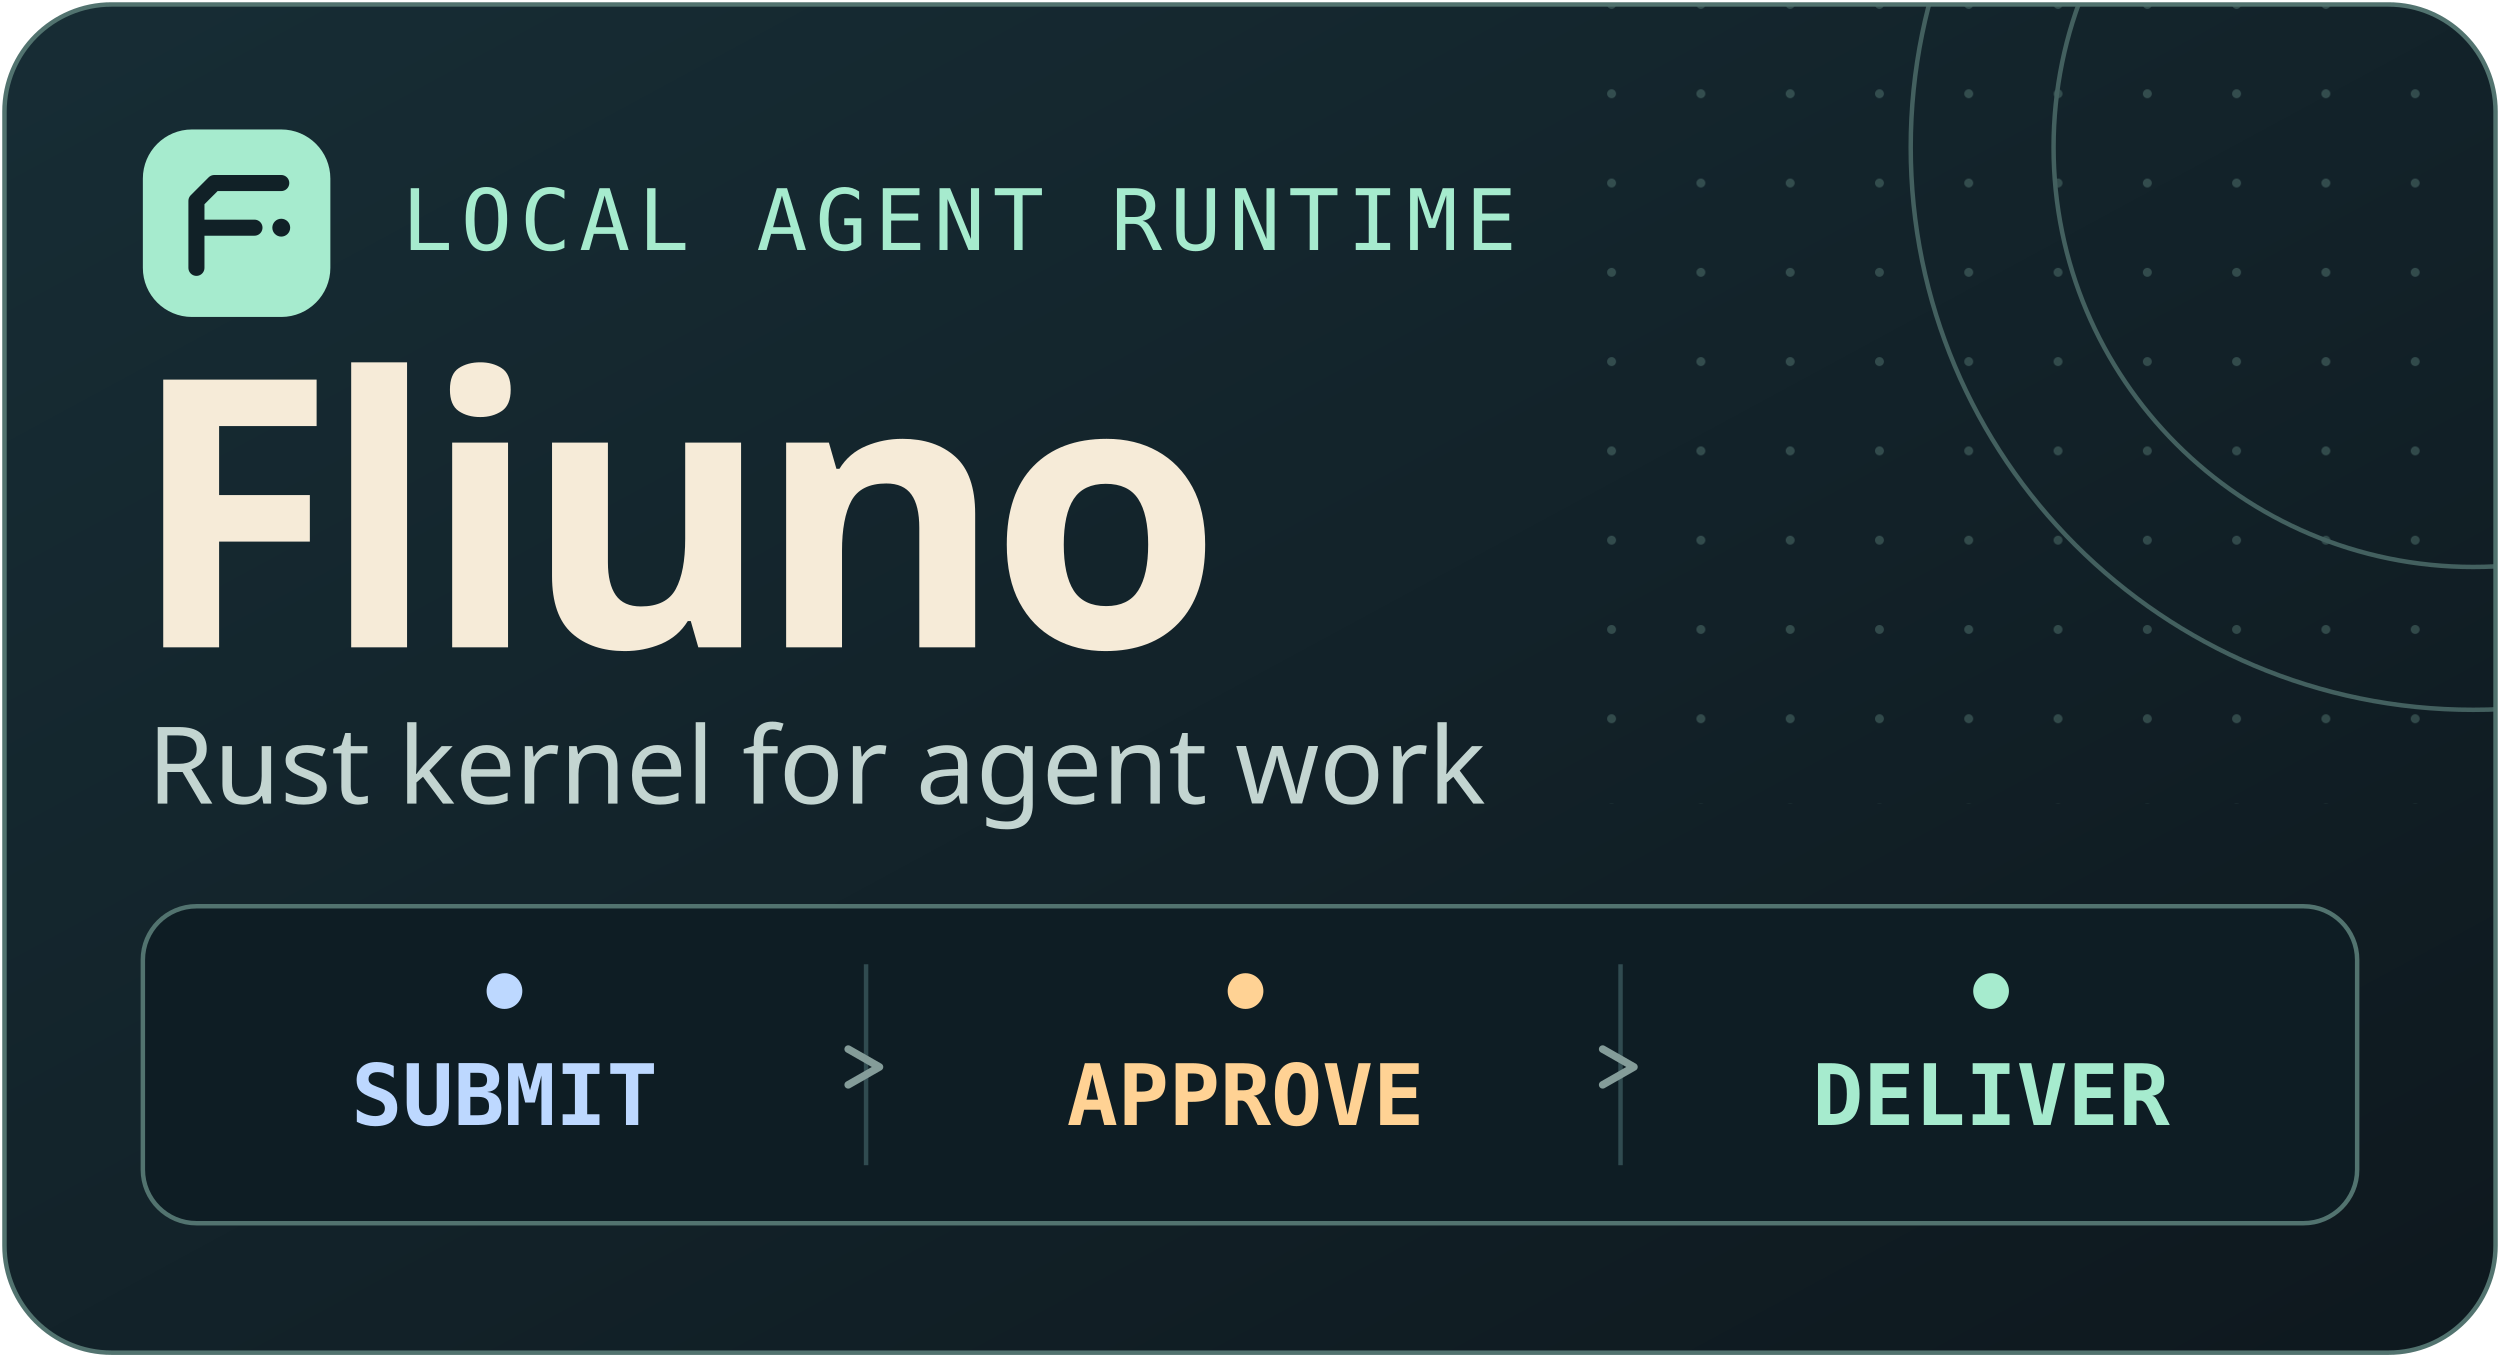
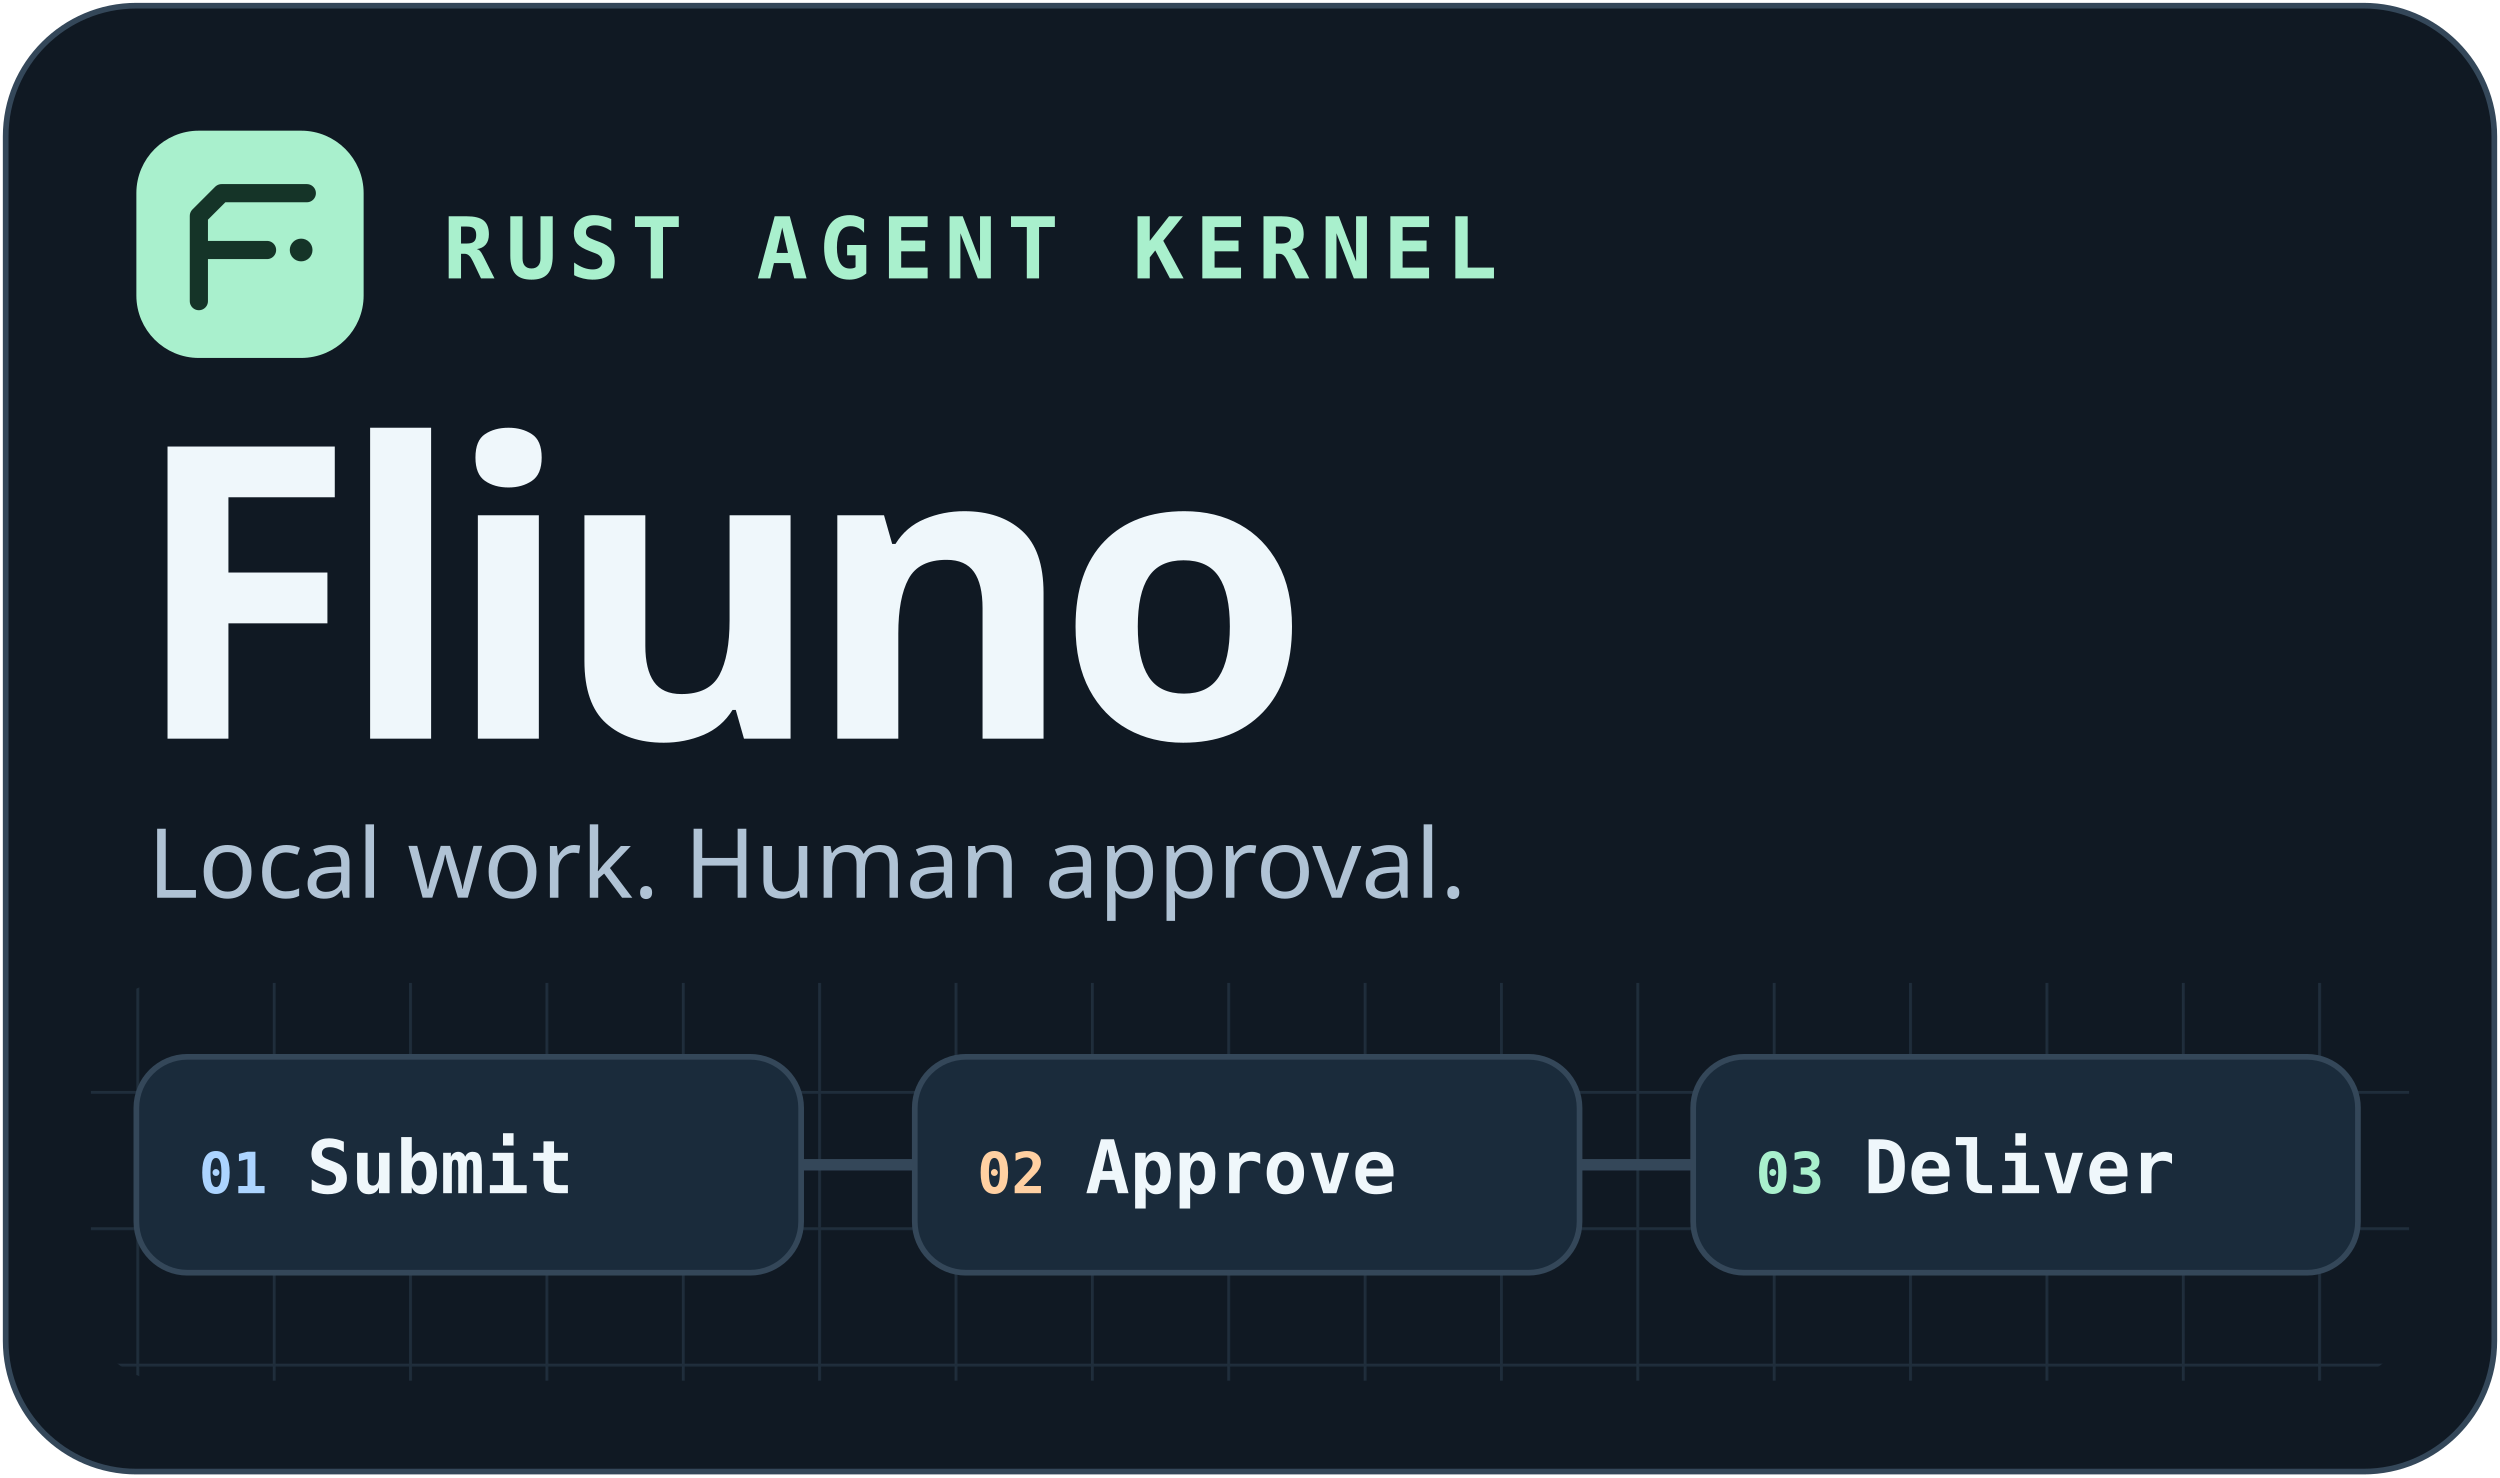
- <svg xmlns="http://www.w3.org/2000/svg" width="560" height="304" viewBox="0 0 560 304" role="img" aria-labelledby="title desc">
+ <svg xmlns="http://www.w3.org/2000/svg" width="440" height="260" viewBox="0 0 440 260" role="img" aria-labelledby="title desc">
  <defs>
-     <linearGradient id="ink" x2="1" y2="1">
-       <stop stop-color="#172d35" />
-       <stop offset="1" stop-color="#0e181e" />
-     </linearGradient>
-     <pattern id="dots" width="20" height="20" patternUnits="userSpaceOnUse">
-       <circle cx="1" cy="1" r="1" fill="#6f9a91" opacity=".34" />
+     <clipPath id="frame">
+       <rect x="1" y="1" width="438" height="258" rx="23" />
+     </clipPath>
+     <pattern id="grid" width="24" height="24" patternUnits="userSpaceOnUse">
+       <path d="M24 0H0v24" fill="none" stroke="#344759" stroke-opacity=".44" />
    </pattern>
-     <clipPath id="edge">
-       <rect x="1" y="1" width="558" height="302" rx="24" />
-     </clipPath>
  </defs>
-   <g clip-path="url(#edge)">
-     <path fill="url(#ink)" d="M0 0h560v304H0z" />
-     <path fill="url(#dots)" d="M354 0h206v180H354z" />
-     <circle cx="554" cy="33" r="94" fill="none" stroke="#43605f" />
-     <circle cx="554" cy="33" r="126" fill="none" stroke="#43605f" />
-     <g transform="translate(32 29)">
-       <rect width="42" height="42" rx="11" fill="#a6ebce" />
-       <path d="M12 31V16l4-4h15M12 22h13" fill="none" stroke="#112127" stroke-width="3.6" stroke-linecap="round" stroke-linejoin="round" />
-       <circle cx="31" cy="22" r="2" fill="#112127" />
+   <g clip-path="url(#frame)" fill="#eff7fb" font-family="system-ui, 'Segoe UI', sans-serif">
+     <rect x="0" y="0" width="440" height="260" rx="23" fill="#101923" />
+     <rect x="16" y="173" width="408" height="70" rx="13" fill="url(#grid)" />
+     <g transform="translate(24 23)">
+       <rect x="0" y="0" width="40" height="40" rx="11" fill="#a9f0cd" />
+       <path d="M11 30V15l4-4h15M11 21h12" fill="none" stroke="#153428" stroke-width="3.2" stroke-linecap="round" stroke-linejoin="round" />
+       <circle cx="29" cy="21" r="2" fill="#153428" />
    </g>
-     <text x="90" y="56" fill="#a6ebce" font-family="ui-monospace, 'Cascadia Mono', Consolas, monospace" font-size="19" letter-spacing="1.8">LOCAL AGENT RUNTIME</text>
-     <text x="29" y="145" fill="#f6ebd8" font-family="system-ui, 'Segoe UI', sans-serif" font-size="84" font-weight="760" letter-spacing="-3">Fliuno</text>
-     <text x="33" y="180" fill="#c3d5d1" font-family="system-ui, 'Segoe UI', sans-serif" font-size="24">Rust kernel for agent work</text>
-     <rect x="32" y="203" width="496" height="71" rx="12" fill="#0e1d24" stroke="#52736f" />
-     <path d="M194 216v45m169-45v45" stroke="#304b50" />
-     <g font-family="ui-monospace, 'Cascadia Mono', Consolas, monospace" font-size="19" font-weight="700" text-anchor="middle">
-       <circle cx="113" cy="222" r="4" fill="#bdd8ff" />
-       <circle cx="279" cy="222" r="4" fill="#ffd294" />
-       <circle cx="446" cy="222" r="4" fill="#a6ebce" />
-       <text x="113" y="252" fill="#bdd8ff">SUBMIT</text>
-       <text x="279" y="252" fill="#ffd294">APPROVE</text>
-       <text x="446" y="252" fill="#a6ebce">DELIVER</text>
+     <text x="78" y="49" font-size="15" fill="#a9f0cd" font-weight="700" letter-spacing="2" font-family="ui-monospace, 'Cascadia Mono', Consolas, monospace">RUST AGENT KERNEL</text>
+     <text x="23" y="130" font-size="72" font-weight="750" letter-spacing="-3">Fliuno</text>
+     <text x="26" y="158" font-size="17" fill="#b0c3d5">Local work. Human approval.</text>
+     <path d="M59 205h322" stroke="#344759" stroke-width="2" />
+     <g transform="translate(24 186)" font-family="ui-monospace, 'Cascadia Mono', Consolas, monospace">
+       <rect x="0" y="0" width="117" height="38" rx="9" fill="#1a2b3b" stroke="#344759" />
+       <text x="11" y="24" font-size="10" fill="#acd4ff" font-weight="700">01</text>
+       <text x="30" y="24" font-size="13" font-weight="700">Submit</text>
    </g>
-     <path d="m190 235 7 4-7 4m169-8 7 4-7 4" fill="none" stroke="#849c99" stroke-width="1.7" stroke-linecap="round" stroke-linejoin="round" />
+     <g transform="translate(161 186)" font-family="ui-monospace, 'Cascadia Mono', Consolas, monospace">
+       <rect x="0" y="0" width="117" height="38" rx="9" fill="#1a2b3b" stroke="#344759" />
+       <text x="11" y="24" font-size="10" fill="#ffd0a2" font-weight="700">02</text>
+       <text x="30" y="24" font-size="13" font-weight="700">Approve</text>
+     </g>
+     <g transform="translate(298 186)" font-family="ui-monospace, 'Cascadia Mono', Consolas, monospace">
+       <rect x="0" y="0" width="117" height="38" rx="9" fill="#1a2b3b" stroke="#344759" />
+       <text x="11" y="24" font-size="10" fill="#a9f0cd" font-weight="700">03</text>
+       <text x="30" y="24" font-size="13" font-weight="700">Deliver</text>
+     </g>
  </g>
-   <rect x="1" y="1" width="558" height="302" rx="24" fill="none" stroke="#52736f" />
+   <rect x="1" y="1" width="438" height="258" rx="23" fill="none" stroke="#344759" />
</svg>
